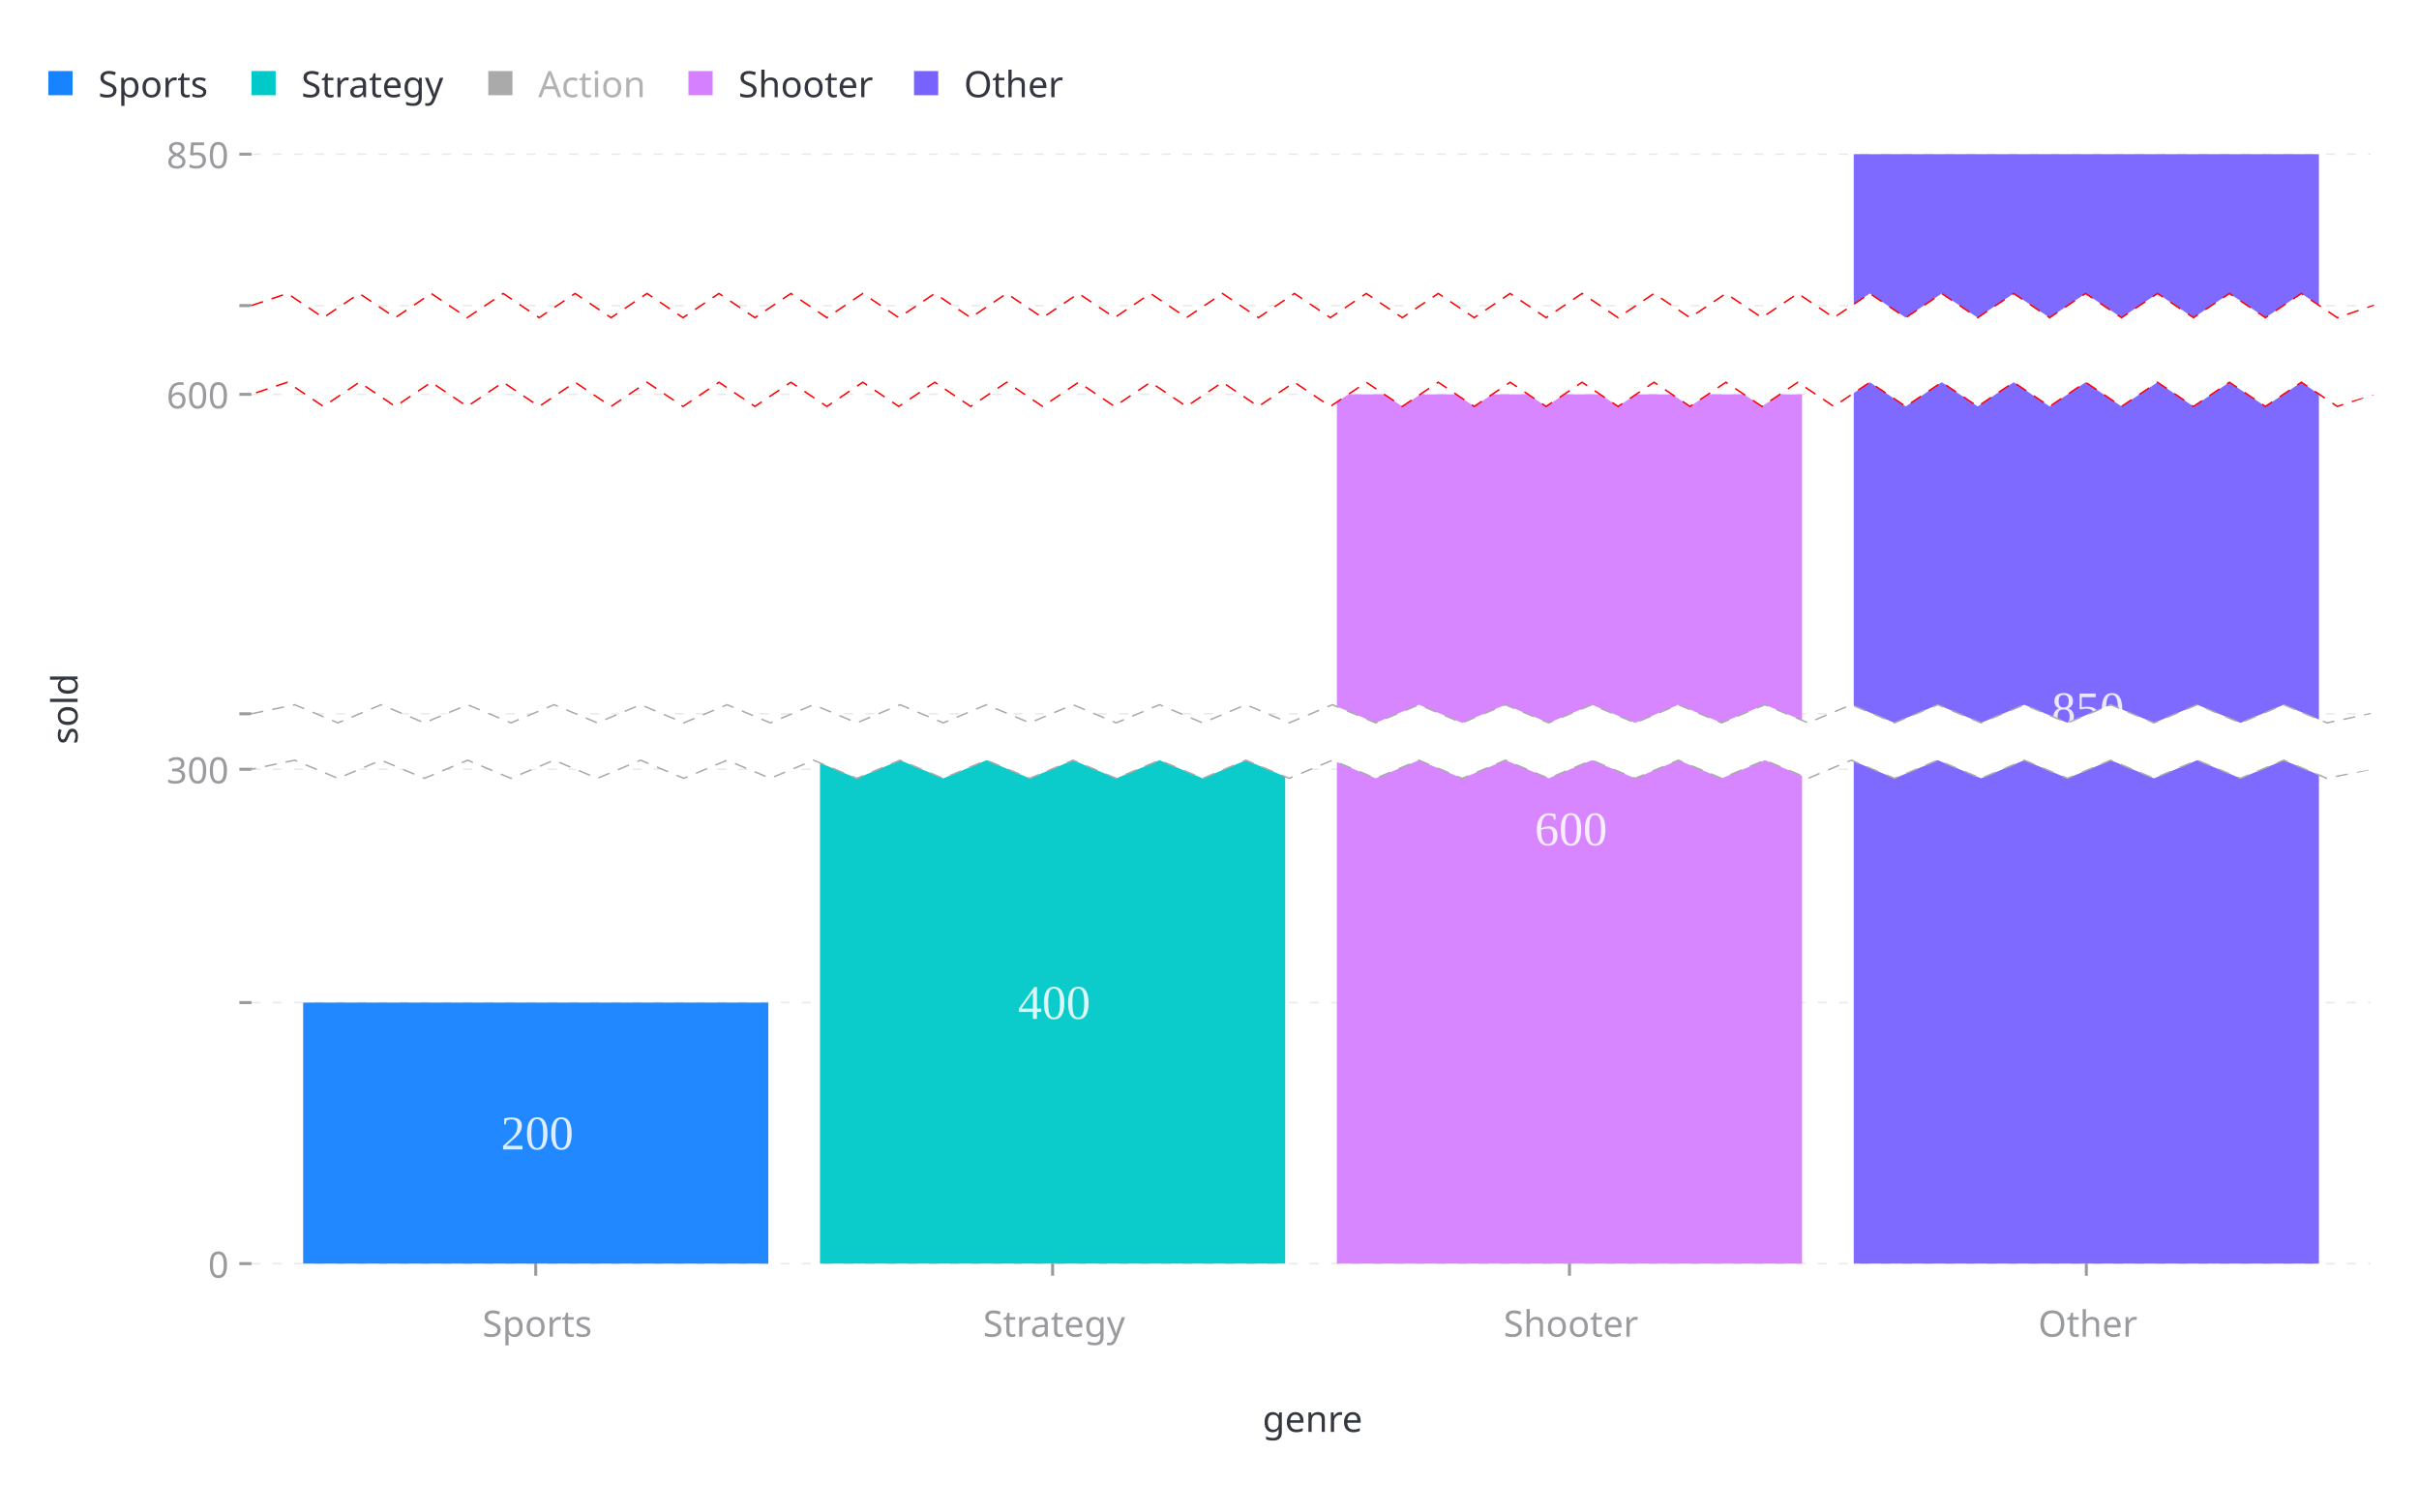
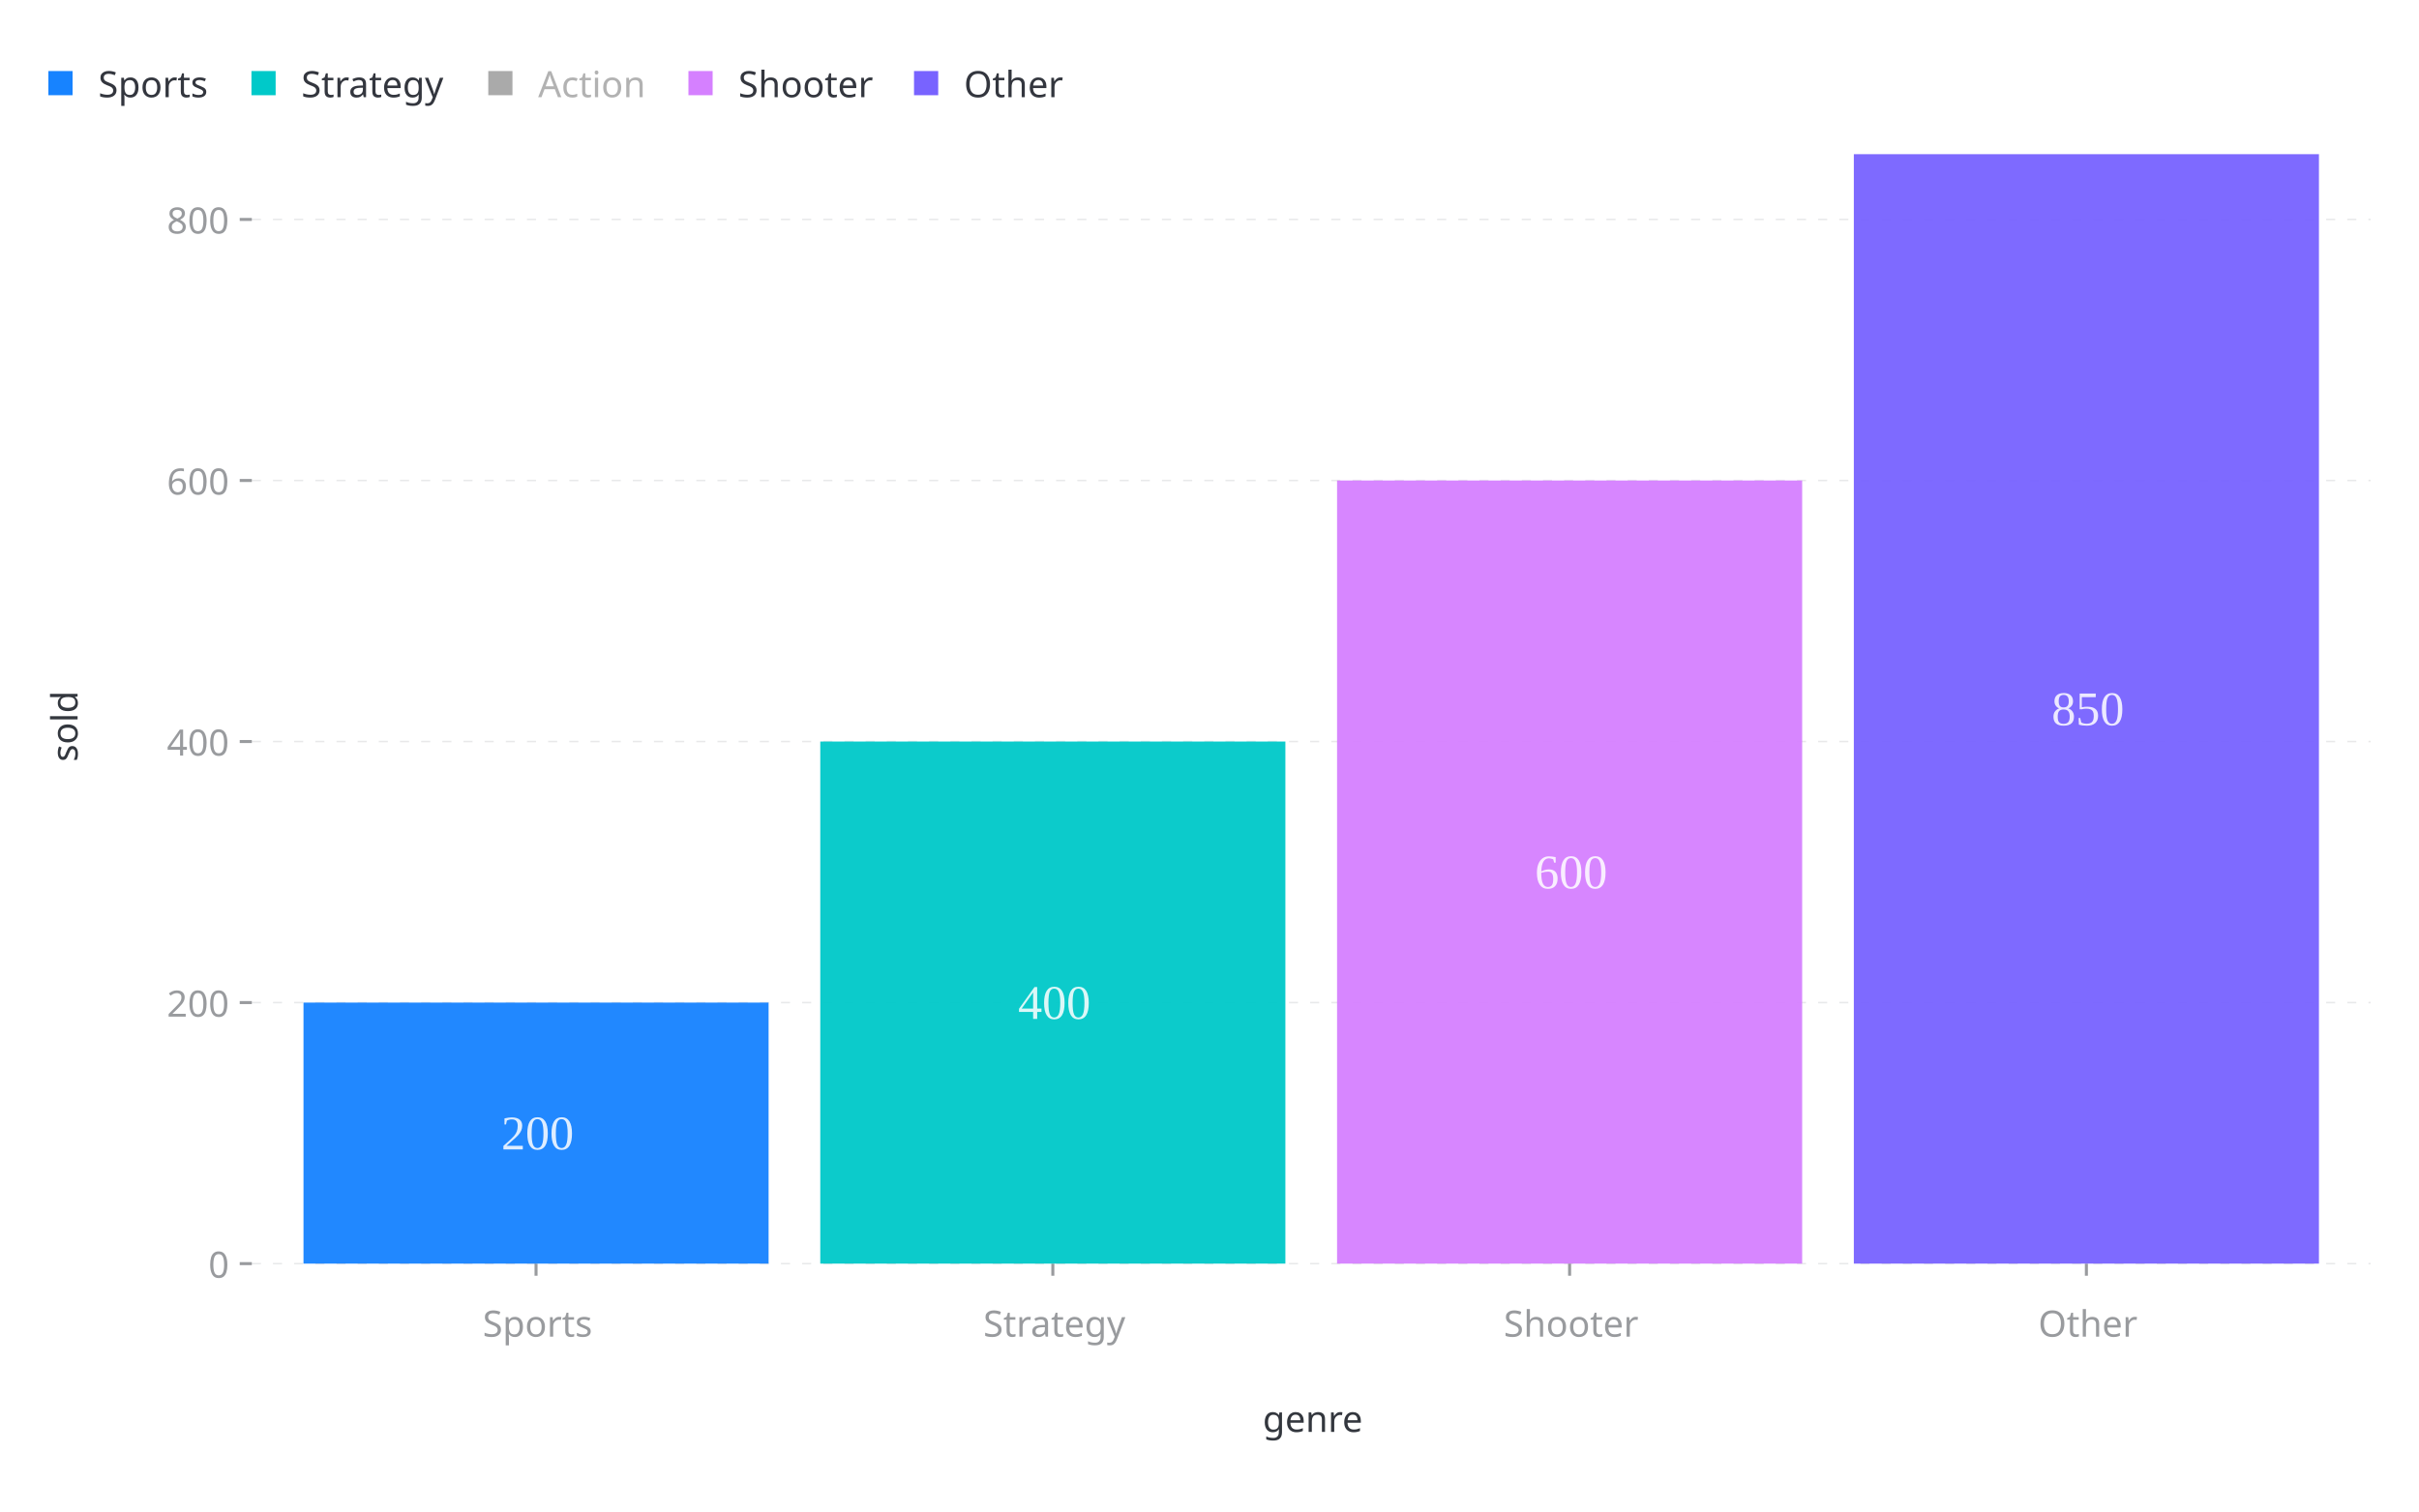
<svg xmlns="http://www.w3.org/2000/svg" width="800" height="500" color-interpolation-filters="sRGB" style="background: transparent;">
  <defs>
    <clipPath id="b" transform="matrix(1 0 0 1 -16 -16)">
      <use href="#a" transform="matrix(1 0 0 1 16 16)" />
    </clipPath>
  </defs>
  <g>
    <g fill="none">
      <g fill="none" class="view">
        <g>
          <path width="800" height="500" x="0" y="0" fill="rgba(0,0,0,0)" d="m0 0 800 0 0 500-800 0z" class="area" />
        </g>
        <g>
          <path width="768" height="468" x="16" y="16" fill="rgba(0,0,0,0)" d="m16 16 768 0 0 468-768 0z" class="area" />
        </g>
        <g>
-           <path width="700.84" height="367" x="83.16" y="51" fill="rgba(0,0,0,0)" d="m83.16 51 700.84 0 0 367-700.84 0z" class="area" />
+           <path width="700.72" height="367" x="83.28" y="51" fill="rgba(0,0,0,0)" d="m83.28 51 700.72 0 0 367-700.72 0z" class="area" />
        </g>
        <g>
-           <path width="700.84" height="367" x="83.16" y="51" fill="rgba(0,0,0,0)" d="m83.16 51 700.84 0 0 367-700.84 0z" class="area" />
+           <path width="700.72" height="367" x="83.28" y="51" fill="rgba(0,0,0,0)" d="m83.28 51 700.72 0 0 367-700.72 0z" class="area" />
        </g>
        <g fill="none" class="component">
          <g fill="none" transform="matrix(1 0 0 1 16 16)">
            <g fill="none" class="legend-category">
              <g fill="none" class="legend-title-group">
                <g fill="none" class="legend-title" />
              </g>
              <g fill="none" class="legend-items-group">
                <g fill="none" class="legend-items">
                  <g fill="none" class="items-navigator">
                    <g fill="none" class="navigator-content-group" clip-path="url(#b)">
                      <g fill="none" class="navigator-play-window">
                        <g fill="none" class="items-item-page">
                          <g fill="none" class="items-item">
                            <g fill="none" class="legend-category-item-background-group">
                              <g>
                                <path width="55.16" height="23" fill="rgba(0,0,0,0)" d="m0 0 55.16 0 0 23-55.16 0z" class="legend-category-item-background" visibility="visible" />
                              </g>
                            </g>
                            <g fill="none" class="legend-category-item-marker-group" transform="matrix(.5 0 0 .5 4 11.5)">
                              <g>
                                <path fill="rgba(23,131,255,1)" stroke-width="0" d="m-8-8 16 0 0 16-16 0Z" class="legend-category-item-marker" visibility="visible" />
                              </g>
                            </g>
                            <g fill="none" class="legend-category-item-label-group" transform="matrix(1 0 0 1 16 11.5)">
                              <g>
                                <text fill="rgba(29,33,41,1)" fill-opacity=".9" stroke-width="1" class="legend-category-item-label" dominant-baseline="central" dx=".5" dy="0" font-family="sans-serif" font-size="12" font-style="normal" font-variant="normal" font-weight="normal" paint-order="stroke" style="transform:translate(0px, 0px);" text-anchor="left" visibility="visible">Sports</text>
                              </g>
                            </g>
                            <g fill="none" class="legend-category-item-value-group" />
                          </g>
                          <g fill="none" class="items-item" transform="matrix(1 0 0 1 67.16 0)">
                            <g fill="none" class="legend-category-item-background-group">
                              <g>
                                <path width="66.32" height="23" fill="rgba(0,0,0,0)" d="m0 0 66.32 0 0 23-66.32 0z" class="legend-category-item-background" visibility="visible" />
                              </g>
                            </g>
                            <g fill="none" class="legend-category-item-marker-group" transform="matrix(.5 0 0 .5 4 11.5)">
                              <g>
                                <path fill="rgba(0,201,201,1)" stroke-width="0" d="m-8-8 16 0 0 16-16 0Z" class="legend-category-item-marker" visibility="visible" />
                              </g>
                            </g>
                            <g fill="none" class="legend-category-item-label-group" transform="matrix(1 0 0 1 16 11.5)">
                              <g>
                                <text fill="rgba(29,33,41,1)" fill-opacity=".9" stroke-width="1" class="legend-category-item-label" dominant-baseline="central" dx=".5" dy="0" font-family="sans-serif" font-size="12" font-style="normal" font-variant="normal" font-weight="normal" paint-order="stroke" style="transform:translate(0px, 0px);" text-anchor="left" visibility="visible">Strategy</text>
                              </g>
                            </g>
                            <g fill="none" class="legend-category-item-value-group" />
                          </g>
                          <g fill="none" class="items-item" transform="matrix(1 0 0 1 145.48 0)">
                            <g fill="none" class="legend-category-item-background-group">
                              <g>
                                <path width="54.2" height="23" fill="rgba(0,0,0,0)" d="m0 0 54.2 0 0 23-54.2 0z" class="legend-category-item-background" visibility="visible" />
                              </g>
                            </g>
                            <g fill="none" class="legend-category-item-marker-group" transform="matrix(.5 0 0 .5 4 11.5)">
                              <g>
                                <path fill="rgba(170,170,170,1)" stroke="rgba(170,170,170,1)" stroke-width="0" d="m-8-8 16 0 0 16-16 0Z" class="legend-category-item-marker" visibility="visible" />
                              </g>
                            </g>
                            <g fill="none" class="legend-category-item-label-group" transform="matrix(1 0 0 1 16 11.5)">
                              <g>
                                <text fill="rgba(170,170,170,1)" fill-opacity=".9" stroke-width="1" class="legend-category-item-label" dominant-baseline="central" dx=".5" dy="0" font-family="sans-serif" font-size="12" font-style="normal" font-variant="normal" font-weight="normal" paint-order="stroke" style="transform:translate(0px, 0px);" text-anchor="left" visibility="visible">Action</text>
                              </g>
                            </g>
                            <g fill="none" class="legend-category-item-value-group" />
                          </g>
                          <g fill="none" class="items-item" transform="matrix(1 0 0 1 211.68 0)">
                            <g fill="none" class="legend-category-item-background-group">
                              <g>
                                <path width="62.6" height="23" fill="rgba(0,0,0,0)" d="m0 0 62.6 0 0 23-62.6 0z" class="legend-category-item-background" visibility="visible" />
                              </g>
                            </g>
                            <g fill="none" class="legend-category-item-marker-group" transform="matrix(.5 0 0 .5 4 11.5)">
                              <g>
                                <path fill="rgba(213,128,255,1)" stroke-width="0" d="m-8-8 16 0 0 16-16 0Z" class="legend-category-item-marker" visibility="visible" />
                              </g>
                            </g>
                            <g fill="none" class="legend-category-item-label-group" transform="matrix(1 0 0 1 16 11.5)">
                              <g>
                                <text fill="rgba(29,33,41,1)" fill-opacity=".9" stroke-width="1" class="legend-category-item-label" dominant-baseline="central" dx=".5" dy="0" font-family="sans-serif" font-size="12" font-style="normal" font-variant="normal" font-weight="normal" paint-order="stroke" style="transform:translate(0px, 0px);" text-anchor="left" visibility="visible">Shooter</text>
                              </g>
                            </g>
                            <g fill="none" class="legend-category-item-value-group" />
                          </g>
                          <g fill="none" class="items-item" transform="matrix(1 0 0 1 286.28 0)">
                            <g fill="none" class="legend-category-item-background-group">
                              <g>
                                <path width="49.76" height="23" fill="rgba(0,0,0,0)" d="m0 0 49.76 0 0 23-49.76 0z" class="legend-category-item-background" visibility="visible" />
                              </g>
                            </g>
                            <g fill="none" class="legend-category-item-marker-group" transform="matrix(.5 0 0 .5 4 11.5)">
                              <g>
                                <path fill="rgba(120,99,255,1)" stroke-width="0" d="m-8-8 16 0 0 16-16 0Z" class="legend-category-item-marker" visibility="visible" />
                              </g>
                            </g>
                            <g fill="none" class="legend-category-item-label-group" transform="matrix(1 0 0 1 16 11.5)">
                              <g>
                                <text fill="rgba(29,33,41,1)" fill-opacity=".9" stroke-width="1" class="legend-category-item-label" dominant-baseline="central" dx=".5" dy="0" font-family="sans-serif" font-size="12" font-style="normal" font-variant="normal" font-weight="normal" paint-order="stroke" style="transform:translate(0px, 0px);" text-anchor="left" visibility="visible">Other</text>
                              </g>
                            </g>
                            <g fill="none" class="legend-category-item-value-group" />
                          </g>
                        </g>
                      </g>
                    </g>
                    <g fill="none" class="navigator-controller" />
                    <g>
                      <path id="a" width="336.04" height="23" fill="none" d="m0 0 336.04 0 0 23-336.04 0z" class="navigator-clip-path" />
                    </g>
                  </g>
                </g>
              </g>
            </g>
          </g>
        </g>
        <g fill="none" class="component">
          <g fill="none" class="axis">
            <g fill="none" class="axis-grid-group" />
            <g fill="none" class="axis-main-group">
              <g fill="none" class="axis-line-group">
                <g>
-                   <line x1="83.16" x2="784" y1="418" y2="418" fill="none" stroke="rgba(29,33,41,1)" stroke-opacity=".45" stroke-width=".5" class="axis-line axis-line" opacity="0" />
+                   <line x1="83.28" x2="784" y1="418" y2="418" fill="none" stroke="rgba(29,33,41,1)" stroke-opacity=".45" stroke-width=".5" class="axis-line axis-line" opacity="0" />
                </g>
              </g>
              <g fill="none" class="axis-tick-group">
-                 <g fill="none" class="axis-tick" transform="matrix(1 0 0 1 177.1751 418)">
+                 <g fill="none" class="axis-tick" transform="matrix(1 0 0 1 177.279 418)">
                  <g>
                    <line x1="0" x2="0" y1="0" y2="4" fill="none" stroke="rgba(29,33,41,1)" stroke-width="1" class="axis-tick-item" opacity=".45" />
                  </g>
                </g>
-                 <g fill="none" class="axis-tick" transform="matrix(1 0 0 1 348.1117 418)">
+                 <g fill="none" class="axis-tick" transform="matrix(1 0 0 1 348.1863 418)">
                  <g>
                    <line x1="0" x2="0" y1="0" y2="4" fill="none" stroke="rgba(29,33,41,1)" stroke-width="1" class="axis-tick-item" opacity=".45" />
                  </g>
                </g>
-                 <g fill="none" class="axis-tick" transform="matrix(1 0 0 1 519.0483 418)">
+                 <g fill="none" class="axis-tick" transform="matrix(1 0 0 1 519.0937 418)">
                  <g>
                    <line x1="0" x2="0" y1="0" y2="4" fill="none" stroke="rgba(29,33,41,1)" stroke-width="1" class="axis-tick-item" opacity=".45" />
                  </g>
                </g>
-                 <g fill="none" class="axis-tick" transform="matrix(1 0 0 1 689.9849 418)">
+                 <g fill="none" class="axis-tick" transform="matrix(1 0 0 1 690.001 418)">
                  <g>
                    <line x1="0" x2="0" y1="0" y2="4" fill="none" stroke="rgba(29,33,41,1)" stroke-width="1" class="axis-tick-item" opacity=".45" />
                  </g>
                </g>
              </g>
              <g fill="none" class="axis-label-group">
-                 <g fill="none" class="axis-label" transform="matrix(1 0 0 1 177.1751 426)">
+                 <g fill="none" class="axis-label" transform="matrix(1 0 0 1 177.279 426)">
                  <g>
                    <text fill="rgba(29,33,41,1)" stroke-width="1" class="axis-label-item" dominant-baseline="central" dx=".5" dy="11.5" font-family="sans-serif" font-size="12" font-style="normal" font-variant="normal" font-weight="normal" opacity=".45" paint-order="stroke" style="transform:translate(0px, 0px);" text-anchor="middle" visibility="visible">Sports</text>
                  </g>
                </g>
-                 <g fill="none" class="axis-label" transform="matrix(1 0 0 1 348.1117 426)">
+                 <g fill="none" class="axis-label" transform="matrix(1 0 0 1 348.1863 426)">
                  <g>
                    <text fill="rgba(29,33,41,1)" stroke-width="1" class="axis-label-item" dominant-baseline="central" dx=".5" dy="11.5" font-family="sans-serif" font-size="12" font-style="normal" font-variant="normal" font-weight="normal" opacity=".45" paint-order="stroke" style="transform:translate(0px, 0px);" text-anchor="middle" visibility="visible">Strategy</text>
                  </g>
                </g>
-                 <g fill="none" class="axis-label" transform="matrix(1 0 0 1 519.0483 426)">
+                 <g fill="none" class="axis-label" transform="matrix(1 0 0 1 519.0937 426)">
                  <g>
                    <text fill="rgba(29,33,41,1)" stroke-width="1" class="axis-label-item" dominant-baseline="central" dx=".5" dy="11.5" font-family="sans-serif" font-size="12" font-style="normal" font-variant="normal" font-weight="normal" opacity=".45" paint-order="stroke" style="transform:translate(0px, 0px);" text-anchor="middle" visibility="visible">Shooter</text>
                  </g>
                </g>
-                 <g fill="none" class="axis-label" transform="matrix(1 0 0 1 689.9849 426)">
+                 <g fill="none" class="axis-label" transform="matrix(1 0 0 1 690.001 426)">
                  <g>
                    <text fill="rgba(29,33,41,1)" stroke-width="1" class="axis-label-item" dominant-baseline="central" dx=".5" dy="11.5" font-family="sans-serif" font-size="12" font-style="normal" font-variant="normal" font-weight="normal" opacity=".45" paint-order="stroke" style="transform:translate(0px, 0px);" text-anchor="middle" visibility="visible">Other</text>
                  </g>
                </g>
              </g>
            </g>
-             <g fill="none" class="axis-title-group" transform="matrix(1 0 0 1 433.58 472.5)">
+             <g fill="none" class="axis-title-group" transform="matrix(1 0 0 1 433.64 472.5)">
              <g transform="matrix(1 0 0 1 0 8)">
                <text fill="rgba(29,33,41,1)" stroke-width="1" class="axis-title" dominant-baseline="central" dx=".5" dy="-11.5" font-family="sans-serif" font-size="12" font-style="normal" font-variant="normal" font-weight="normal" opacity=".9" paint-order="stroke" style="transform:translate(0px, 0px);" text-anchor="middle">genre</text>
              </g>
            </g>
          </g>
        </g>
        <g fill="none" class="component">
          <g fill="none" class="axis">
            <g fill="none" class="axis-grid-group">
              <g fill="none" class="axis-grid">
                <g fill="none" class="grid-line-group">
                  <g>
-                     <path fill="none" stroke="rgba(29,33,41,1)" stroke-dasharray="3,4" stroke-opacity=".1" stroke-width=".5" d="m83.16 418 700.84 0" class="grid-line" />
-                   </g>
-                   <g>
-                     <path fill="none" stroke="rgba(29,33,41,1)" stroke-dasharray="3,4" stroke-opacity=".1" stroke-width=".5" d="m83.16 331.647 700.84 0" class="grid-line" />
-                   </g>
-                   <g>
-                     <path fill="none" stroke="rgba(29,33,41,1)" stroke-dasharray="3,4" stroke-opacity=".1" stroke-width=".5" d="m83.16 254.469 700.84 0" class="grid-line" />
-                   </g>
-                   <g>
-                     <path fill="none" stroke="rgba(29,33,41,1)" stroke-dasharray="3,4" stroke-opacity=".1" stroke-width=".5" d="m83.16 236.119 700.84 0" class="grid-line" />
-                   </g>
-                   <g>
-                     <path fill="none" stroke="rgba(29,33,41,1)" stroke-dasharray="3,4" stroke-opacity=".1" stroke-width=".5" d="m83.16 130.445 700.84 0" class="grid-line" />
-                   </g>
-                   <g>
-                     <path fill="none" stroke="rgba(29,33,41,1)" stroke-dasharray="3,4" stroke-opacity=".1" stroke-width=".5" d="m83.16 101.085 700.84 0" class="grid-line" />
-                   </g>
-                   <g>
-                     <path fill="none" stroke="rgba(29,33,41,1)" stroke-dasharray="3,4" stroke-opacity=".1" stroke-width=".5" d="m83.16 51 700.84 0" class="grid-line" />
+                     <path fill="none" stroke="rgba(29,33,41,1)" stroke-dasharray="3,4" stroke-opacity=".1" stroke-width=".5" d="m83.28 418 700.72 0" class="grid-line" />
+                   </g>
+                   <g>
+                     <path fill="none" stroke="rgba(29,33,41,1)" stroke-dasharray="3,4" stroke-opacity=".1" stroke-width=".5" d="m83.28 331.647 700.72 0" class="grid-line" />
+                   </g>
+                   <g>
+                     <path fill="none" stroke="rgba(29,33,41,1)" stroke-dasharray="3,4" stroke-opacity=".1" stroke-width=".5" d="m83.28 245.294 700.72 0" class="grid-line" />
+                   </g>
+                   <g>
+                     <path fill="none" stroke="rgba(29,33,41,1)" stroke-dasharray="3,4" stroke-opacity=".1" stroke-width=".5" d="m83.28 158.941 700.72 0" class="grid-line" />
+                   </g>
+                   <g>
+                     <path fill="none" stroke="rgba(29,33,41,1)" stroke-dasharray="3,4" stroke-opacity=".1" stroke-width=".5" d="m83.28 72.588 700.72 0" class="grid-line" />
                  </g>
                </g>
                <g fill="none" class="grid-region-group" />
              </g>
            </g>
            <g fill="none" class="axis-main-group">
              <g fill="none" class="axis-line-group">
                <g>
-                   <line x1="83.16" x2="83.16" y1="418" y2="51" fill="none" stroke="rgba(29,33,41,1)" stroke-opacity=".45" stroke-width=".5" class="axis-line axis-line" opacity="0" />
+                   <line x1="83.28" x2="83.28" y1="418" y2="51" fill="none" stroke="rgba(29,33,41,1)" stroke-opacity=".45" stroke-width=".5" class="axis-line axis-line" opacity="0" />
                </g>
              </g>
              <g fill="none" class="axis-tick-group">
-                 <g fill="none" class="axis-tick" transform="matrix(1 0 0 1 83.16 418)">
-                   <g>
-                     <line x1="0" x2="-4" y1="0" y2="0" fill="none" stroke="rgba(29,33,41,1)" stroke-width="1" class="axis-tick-item" opacity=".45" />
-                   </g>
-                 </g>
-                 <g fill="none" class="axis-tick" transform="matrix(1 0 0 1 83.16 331.647)">
-                   <g>
-                     <line x1="0" x2="-4" y1="0" y2="0" fill="none" stroke="rgba(29,33,41,1)" stroke-width="1" class="axis-tick-item" opacity=".45" />
-                   </g>
-                 </g>
-                 <g fill="none" class="axis-tick" transform="matrix(1 0 0 1 83.16 254.4691)">
-                   <g>
-                     <line x1="0" x2="-4" y1="0" y2="0" fill="none" stroke="rgba(29,33,41,1)" stroke-width="1" class="axis-tick-item" opacity=".45" />
-                   </g>
-                 </g>
-                 <g fill="none" class="axis-tick" transform="matrix(1 0 0 1 83.16 236.1191)">
-                   <g>
-                     <line x1="0" x2="-4" y1="0" y2="0" fill="none" stroke="rgba(29,33,41,1)" stroke-width="1" class="axis-tick-item" opacity=".45" />
-                   </g>
-                 </g>
-                 <g fill="none" class="axis-tick" transform="matrix(1 0 0 1 83.16 130.4447)">
-                   <g>
-                     <line x1="0" x2="-4" y1="0" y2="0" fill="none" stroke="rgba(29,33,41,1)" stroke-width="1" class="axis-tick-item" opacity=".45" />
-                   </g>
-                 </g>
-                 <g fill="none" class="axis-tick" transform="matrix(1 0 0 1 83.16 101.0847)">
-                   <g>
-                     <line x1="0" x2="-4" y1="0" y2="0" fill="none" stroke="rgba(29,33,41,1)" stroke-width="1" class="axis-tick-item" opacity=".45" />
-                   </g>
-                 </g>
-                 <g fill="none" class="axis-tick" transform="matrix(1 0 0 1 83.16 51)">
+                 <g fill="none" class="axis-tick" transform="matrix(1 0 0 1 83.28 418)">
+                   <g>
+                     <line x1="0" x2="-4" y1="0" y2="0" fill="none" stroke="rgba(29,33,41,1)" stroke-width="1" class="axis-tick-item" opacity=".45" />
+                   </g>
+                 </g>
+                 <g fill="none" class="axis-tick" transform="matrix(1 0 0 1 83.28 331.647)">
+                   <g>
+                     <line x1="0" x2="-4" y1="0" y2="0" fill="none" stroke="rgba(29,33,41,1)" stroke-width="1" class="axis-tick-item" opacity=".45" />
+                   </g>
+                 </g>
+                 <g fill="none" class="axis-tick" transform="matrix(1 0 0 1 83.28 245.2941)">
+                   <g>
+                     <line x1="0" x2="-4" y1="0" y2="0" fill="none" stroke="rgba(29,33,41,1)" stroke-width="1" class="axis-tick-item" opacity=".45" />
+                   </g>
+                 </g>
+                 <g fill="none" class="axis-tick" transform="matrix(1 0 0 1 83.28 158.9412)">
+                   <g>
+                     <line x1="0" x2="-4" y1="0" y2="0" fill="none" stroke="rgba(29,33,41,1)" stroke-width="1" class="axis-tick-item" opacity=".45" />
+                   </g>
+                 </g>
+                 <g fill="none" class="axis-tick" transform="matrix(1 0 0 1 83.28 72.5882)">
                  <g>
                    <line x1="0" x2="-4" y1="0" y2="0" fill="none" stroke="rgba(29,33,41,1)" stroke-width="1" class="axis-tick-item" opacity=".45" />
                  </g>
                </g>
              </g>
              <g fill="none" class="axis-label-group">
-                 <g fill="none" class="axis-label" transform="matrix(1 0 0 1 75.16 418)">
+                 <g fill="none" class="axis-label" transform="matrix(1 0 0 1 75.28 418)">
                  <g>
                    <text fill="rgba(29,33,41,1)" stroke-width="1" class="axis-label-item" dominant-baseline="central" dx=".5" dy="0" font-family="sans-serif" font-size="12" font-style="normal" font-variant="normal" font-weight="normal" opacity=".45" paint-order="stroke" style="transform:translate(0px, 0px);" text-anchor="end" visibility="visible">0</text>
                  </g>
                </g>
-                 <g fill="none" class="axis-label" transform="matrix(1 0 0 1 75.16 331.647)">
-                   <g>
-                     <text fill="rgba(29,33,41,1)" stroke-width="1" class="axis-label-item" dominant-baseline="central" dx=".5" dy="0" font-family="sans-serif" font-size="12" font-style="normal" font-variant="normal" font-weight="normal" opacity=".45" paint-order="stroke" style="transform:translate(0px, 0px);" text-anchor="end" visibility="hidden">200</text>
-                   </g>
-                 </g>
-                 <g fill="none" class="axis-label" transform="matrix(1 0 0 1 75.16 254.4691)">
-                   <g>
-                     <text fill="rgba(29,33,41,1)" stroke-width="1" class="axis-label-item" dominant-baseline="central" dx=".5" dy="0" font-family="sans-serif" font-size="12" font-style="normal" font-variant="normal" font-weight="normal" opacity=".45" paint-order="stroke" style="transform:translate(0px, 0px);" text-anchor="end" visibility="visible">300</text>
-                   </g>
-                 </g>
-                 <g fill="none" class="axis-label" transform="matrix(1 0 0 1 75.16 236.1191)">
-                   <g>
-                     <text fill="rgba(29,33,41,1)" stroke-width="1" class="axis-label-item" dominant-baseline="central" dx=".5" dy="0" font-family="sans-serif" font-size="12" font-style="normal" font-variant="normal" font-weight="normal" opacity=".45" paint-order="stroke" style="transform:translate(0px, 0px);" text-anchor="end" visibility="hidden">500</text>
-                   </g>
-                 </g>
-                 <g fill="none" class="axis-label" transform="matrix(1 0 0 1 75.16 130.4447)">
+                 <g fill="none" class="axis-label" transform="matrix(1 0 0 1 75.28 331.647)">
+                   <g>
+                     <text fill="rgba(29,33,41,1)" stroke-width="1" class="axis-label-item" dominant-baseline="central" dx=".5" dy="0" font-family="sans-serif" font-size="12" font-style="normal" font-variant="normal" font-weight="normal" opacity=".45" paint-order="stroke" style="transform:translate(0px, 0px);" text-anchor="end" visibility="visible">200</text>
+                   </g>
+                 </g>
+                 <g fill="none" class="axis-label" transform="matrix(1 0 0 1 75.28 245.2941)">
+                   <g>
+                     <text fill="rgba(29,33,41,1)" stroke-width="1" class="axis-label-item" dominant-baseline="central" dx=".5" dy="0" font-family="sans-serif" font-size="12" font-style="normal" font-variant="normal" font-weight="normal" opacity=".45" paint-order="stroke" style="transform:translate(0px, 0px);" text-anchor="end" visibility="visible">400</text>
+                   </g>
+                 </g>
+                 <g fill="none" class="axis-label" transform="matrix(1 0 0 1 75.28 158.9412)">
                  <g>
                    <text fill="rgba(29,33,41,1)" stroke-width="1" class="axis-label-item" dominant-baseline="central" dx=".5" dy="0" font-family="sans-serif" font-size="12" font-style="normal" font-variant="normal" font-weight="normal" opacity=".45" paint-order="stroke" style="transform:translate(0px, 0px);" text-anchor="end" visibility="visible">600</text>
                  </g>
                </g>
-                 <g fill="none" class="axis-label" transform="matrix(1 0 0 1 75.16 101.0847)">
-                   <g>
-                     <text fill="rgba(29,33,41,1)" stroke-width="1" class="axis-label-item" dominant-baseline="central" dx=".5" dy="0" font-family="sans-serif" font-size="12" font-style="normal" font-variant="normal" font-weight="normal" opacity=".45" paint-order="stroke" style="transform:translate(0px, 0px);" text-anchor="end" visibility="hidden">800</text>
-                   </g>
-                 </g>
-                 <g fill="none" class="axis-label" transform="matrix(1 0 0 1 75.16 51)">
-                   <g>
-                     <text fill="rgba(29,33,41,1)" stroke-width="1" class="axis-label-item" dominant-baseline="central" dx=".5" dy="0" font-family="sans-serif" font-size="12" font-style="normal" font-variant="normal" font-weight="normal" opacity=".45" paint-order="stroke" style="transform:translate(0px, 0px);" text-anchor="end" visibility="visible">850</text>
-                   </g>
-                 </g>
-               </g>
-             </g>
-             <g fill="none" class="axis-title-group" transform="matrix(1 0 0 1 28.5 234.5)">
+                 <g fill="none" class="axis-label" transform="matrix(1 0 0 1 75.28 72.5882)">
+                   <g>
+                     <text fill="rgba(29,33,41,1)" stroke-width="1" class="axis-label-item" dominant-baseline="central" dx=".5" dy="0" font-family="sans-serif" font-size="12" font-style="normal" font-variant="normal" font-weight="normal" opacity=".45" paint-order="stroke" style="transform:translate(0px, 0px);" text-anchor="end" visibility="visible">800</text>
+                   </g>
+                 </g>
+               </g>
+             </g>
+             <g fill="none" class="axis-title-group" transform="matrix(1 0 0 1 28.5 240.25)">
              <g transform="matrix(0 -1 1 0 -7.5 .5)">
                <text fill="rgba(29,33,41,1)" stroke-width="1" class="axis-title" dominant-baseline="central" dx=".5" dy="0" font-family="sans-serif" font-size="12" font-style="normal" font-variant="normal" font-weight="normal" opacity=".9" paint-order="stroke" style="transform:translate(0px, 0px);" text-anchor="middle">sold</text>
              </g>
            </g>
          </g>
        </g>
-         <g transform="matrix(1 0 0 1 83.16 51)">
-           <path width="700.84" height="367" fill="rgba(0,0,0,0)" d="m0 0 700.84 0 0 367-700.84 0z" class="plot" />
+         <g transform="matrix(1 0 0 1 83.28 51)">
+           <path width="700.72" height="367" fill="rgba(0,0,0,0)" d="m0 0 700.72 0 0 367-700.72 0z" class="plot" />
          <g fill="none" class="main-layer">
            <g>
-               <path width="153.843" height="86.353" x="17.094" y="280.647" fill="rgba(23,131,255,1)" fill-opacity=".95" stroke="rgba(23,131,255,1)" stroke-width="0" d="m17.094 280.647 153.843 0 0 86.353-153.843 0z" class="element" />
+               <path width="153.817" height="86.353" x="17.091" y="280.647" fill="rgba(23,131,255,1)" fill-opacity=".95" stroke="rgba(23,131,255,1)" stroke-width="0" d="m17.091 280.647 153.817 0 0 86.353-153.817 0z" class="element" />
            </g>
            <g>
-               <path width="153.843" height="172.706" x="188.03" y="194.294" fill="rgba(0,201,201,1)" fill-opacity=".95" stroke="rgba(0,201,201,1)" stroke-width="0" d="m188.03 194.294 153.843 0 0 172.706-153.843 0z" class="element" />
+               <path width="153.817" height="172.706" x="187.998" y="194.294" fill="rgba(0,201,201,1)" fill-opacity=".95" stroke="rgba(0,201,201,1)" stroke-width="0" d="m187.998 194.294 153.817 0 0 172.706-153.817 0z" class="element" />
            </g>
            <g>
-               <path width="153.843" height="287.555" x="358.967" y="79.445" fill="rgba(213,128,255,1)" fill-opacity=".95" stroke="rgba(213,128,255,1)" stroke-width="0" d="m358.967 79.445 153.843 0 0 287.555-153.843 0z" class="element" />
+               <path width="153.817" height="259.059" x="358.905" y="107.941" fill="rgba(213,128,255,1)" fill-opacity=".95" stroke="rgba(213,128,255,1)" stroke-width="0" d="m358.905 107.941 153.817 0 0 259.059-153.817 0z" class="element" />
            </g>
            <g>
-               <path width="153.843" height="367" x="529.903" y="0" fill="rgba(120,99,255,1)" fill-opacity=".95" stroke="rgba(120,99,255,1)" stroke-width="0" d="m529.903 0 153.843 0 0 367-153.843 0z" class="element" />
+               <path width="153.817" height="367" x="529.813" y="0" fill="rgba(120,99,255,1)" fill-opacity=".95" stroke="rgba(120,99,255,1)" stroke-width="0" d="m529.813 0 153.817 0 0 367-153.817 0z" class="element" />
            </g>
          </g>
          <g fill="none" class="label-layer">
-             <g fill="none" class="label" transform="matrix(1 0 0 1 94.0151 323.8235)">
+             <g fill="none" class="label" transform="matrix(1 0 0 1 93.999 323.8235)">
              <g>
                <path width="31.4" height="31" x="-15.2" y="-15.5" fill="none" d="m-15.2-15.5 31.4 0 0 31-31.4 0z" />
              </g>
              <g>
                <text fill="rgba(255,255,255,1)" fill-opacity=".85" dominant-baseline="central" dx=".5" dy="0" font-size="16" font-weight="normal" paint-order="stroke" style="transform:translate(0px, 0px);" text-anchor="middle">200</text>
              </g>
              <g>
                <path fill="none" d="m0 0 0 0" />
              </g>
            </g>
-             <g fill="none" class="label" transform="matrix(1 0 0 1 264.9517 280.647)">
+             <g fill="none" class="label" transform="matrix(1 0 0 1 264.9063 280.647)">
              <g>
                <path width="32.04" height="31" x="-15.52" y="-15.5" fill="none" d="m-15.52-15.5 32.04 0 0 31-32.04 0z" />
              </g>
              <g>
                <text fill="rgba(255,255,255,1)" fill-opacity=".85" dominant-baseline="central" dx=".5" dy="0" font-size="16" font-weight="normal" paint-order="stroke" style="transform:translate(0px, 0px);" text-anchor="middle">400</text>
              </g>
              <g>
                <path fill="none" d="m0 0 0 0" />
              </g>
            </g>
-             <g fill="none" class="label" transform="matrix(1 0 0 1 435.8883 223.2224)">
+             <g fill="none" class="label" transform="matrix(1 0 0 1 435.8137 237.4706)">
              <g>
                <path width="31.88" height="31" x="-15.44" y="-15.5" fill="none" d="m-15.44-15.5 31.88 0 0 31-31.88 0z" />
              </g>
              <g>
                <text fill="rgba(255,255,255,1)" fill-opacity=".85" dominant-baseline="central" dx=".5" dy="0" font-size="16" font-weight="normal" paint-order="stroke" style="transform:translate(0px, 0px);" text-anchor="middle">600</text>
              </g>
              <g>
                <path fill="none" d="m0 0 0 0" />
              </g>
            </g>
-             <g fill="none" class="label" transform="matrix(1 0 0 1 606.8249 183.5)">
+             <g fill="none" class="label" transform="matrix(1 0 0 1 606.721 183.5)">
              <g>
                <path width="31.72" height="31" x="-15.36" y="-15.5" fill="none" d="m-15.36-15.5 31.72 0 0 31-31.72 0z" />
              </g>
              <g>
                <text fill="rgba(255,255,255,1)" fill-opacity=".85" dominant-baseline="central" dx=".5" dy="0" font-size="16" font-weight="normal" paint-order="stroke" style="transform:translate(0px, 0px);" text-anchor="middle">850</text>
              </g>
              <g>
                <path fill="none" d="m0 0 0 0" />
              </g>
            </g>
          </g>
-           <g fill="none" class="axis-breaks">
-             <g>
-               <path fill="rgba(255,255,255,1)" stroke="rgba(170,170,170,1)" stroke-dasharray="4,3" stroke-width=".5" d="m0 185.119 14.3-3 14.3 6 14.3-6 14.3 6 14.3-6 14.3 6 14.3-6 14.3 6 14.3-6 14.3 6 14.3-6 14.3 6 14.3-6 14.3 6 14.3-6 14.3 6 14.3-6 14.3 6 14.3-6 14.3 6 14.3-6 14.3 6 14.3-6 14.3 6 14.3-6 14.3 6 14.3-6 14.3 6 14.3-6 14.3 6 14.3-6 14.3 6 14.3-6 14.3 6 14.3-6 14.3 6 14.3-6 14.3 6 14.3-6 14.3 6 14.3-6 14.3 6 14.3-6 14.3 6 14.3-6 14.3 6 14.3-6 14.3 6 14.3-3 0 18.35 0 0-14.3 3-14.3-6-14.3 6-14.3-6-14.3 6-14.3-6-14.3 6-14.3-6-14.3 6-14.3-6-14.3 6-14.3-6-14.3 6-14.3-6-14.3 6-14.3-6-14.3 6-14.3-6-14.3 6-14.3-6-14.3 6-14.3-6-14.3 6-14.3-6-14.3 6-14.3-6-14.3 6-14.3-6-14.3 6-14.3-6-14.3 6-14.3-6-14.3 6-14.3-6-14.3 6-14.3-6-14.3 6-14.3-6-14.3 6-14.3-6-14.3 6-14.3-6-14.3 6-14.3-6-14.3 6-14.3-6-14.3 6-14.3-6-14.3 3Z" />
-             </g>
-             <g>
-               <path fill="rgba(255,255,255,1)" stroke="rgba(170,170,170,1)" stroke-dasharray="4,3" stroke-width="0" d="m-.5 185.619 14.8-3 14.3 6 14.3-6 14.3 6 14.3-6 14.3 6 14.3-6 14.3 6 14.3-6 14.3 6 14.3-6 14.3 6 14.3-6 14.3 6 14.3-6 14.3 6 14.3-6 14.3 6 14.3-6 14.3 6 14.3-6 14.3 6 14.3-6 14.3 6 14.3-6 14.3 6 14.3-6 14.3 6 14.3-6 14.3 6 14.3-6 14.3 6 14.3-6 14.3 6 14.3-6 14.3 6 14.3-6 14.3 6 14.3-6 14.3 6 14.3-6 14.3 6 14.3-6 14.3 6 14.3-6 14.3 6 14.3-6 14.3 6 14.8-3.5 0 17.85 0 .5-14.8 2.5-14.3-6-14.3 6-14.3-6-14.3 6-14.3-6-14.3 6-14.3-6-14.3 6-14.3-6-14.3 6-14.3-6-14.3 6-14.3-6-14.3 6-14.3-6-14.3 6-14.3-6-14.3 6-14.3-6-14.3 6-14.3-6-14.3 6-14.3-6-14.3 6-14.3-6-14.3 6-14.3-6-14.3 6-14.3-6-14.3 6-14.3-6-14.3 6-14.3-6-14.3 6-14.3-6-14.3 6-14.3-6-14.3 6-14.3-6-14.3 6-14.3-6-14.3 6-14.3-6-14.3 6-14.3-6-14.3 6-14.3-6-14.8 3Z" />
-             </g>
-           </g>
-           <g fill="none" class="axis-breaks">
-             <g>
-               <path fill="rgba(255,255,255,1)" stroke="rgba(255,0,0,1)" stroke-dasharray="4,3" stroke-width=".5" d="m0 50.085 11.894-4 11.893 8 11.894-8 11.893 8 11.894-8 11.894 8 11.893-8 11.894 8 11.893-8 11.894 8 11.894-8 11.893 8 11.894-8 11.893 8 11.894-8 11.893 8 11.894-8 11.894 8 11.893-8 11.894 8 11.893-8 11.894 8 11.894-8 11.893 8 11.894-8 11.893 8 11.894-8 11.894 8 11.893-8 11.894 8 11.893-8 11.894 8 11.894-8 11.893 8 11.894-8 11.893 8 11.894-8 11.894 8 11.893-8 11.894 8 11.893-8 11.894 8 11.894-8 11.893 8 11.894-8 11.893 8 11.894-8 11.893 8 11.894-8 11.894 8 11.893-8 11.894 8 11.893-8 11.894 8 11.894-8 11.893 8 11.894-8 11.893 8 11.894-4 0 29.36 0 0-11.894 4-11.893-8-11.894 8-11.893-8-11.894 8-11.894-8-11.893 8-11.894-8-11.893 8-11.894-8-11.894 8-11.893-8-11.894 8-11.893-8-11.894 8-11.893-8-11.894 8-11.894-8-11.893 8-11.894-8-11.893 8-11.894-8-11.894 8-11.893-8-11.894 8-11.893-8-11.894 8-11.894-8-11.893 8-11.894-8-11.893 8-11.894-8-11.894 8-11.893-8-11.894 8-11.893-8-11.894 8-11.894-8-11.893 8-11.894-8-11.893 8-11.894-8-11.894 8-11.893-8-11.894 8-11.893-8-11.894 8-11.893-8-11.894 8-11.894-8-11.893 8-11.894-8-11.893 8-11.894-8-11.894 8-11.893-8-11.894 8-11.893-8-11.894 4Z" />
-             </g>
-             <g>
-               <path fill="rgba(255,255,255,1)" stroke="rgba(255,0,0,1)" stroke-dasharray="4,3" stroke-width="0" d="m-.5 50.585 12.394-4 11.893 8 11.894-8 11.893 8 11.894-8 11.894 8 11.893-8 11.894 8 11.893-8 11.894 8 11.894-8 11.893 8 11.894-8 11.893 8 11.894-8 11.893 8 11.894-8 11.894 8 11.893-8 11.894 8 11.893-8 11.894 8 11.894-8 11.893 8 11.894-8 11.893 8 11.894-8 11.894 8 11.893-8 11.894 8 11.893-8 11.894 8 11.894-8 11.893 8 11.894-8 11.893 8 11.894-8 11.894 8 11.893-8 11.894 8 11.893-8 11.894 8 11.894-8 11.893 8 11.894-8 11.893 8 11.894-8 11.893 8 11.894-8 11.894 8 11.893-8 11.894 8 11.893-8 11.894 8 11.894-8 11.893 8 11.894-8 11.893 8 12.394-4.5 0 28.86 0 .5-12.394 3.5-11.893-8-11.894 8-11.893-8-11.894 8-11.894-8-11.893 8-11.894-8-11.893 8-11.894-8-11.894 8-11.893-8-11.894 8-11.893-8-11.894 8-11.893-8-11.894 8-11.894-8-11.893 8-11.894-8-11.893 8-11.894-8-11.894 8-11.893-8-11.894 8-11.893-8-11.894 8-11.894-8-11.893 8-11.894-8-11.893 8-11.894-8-11.894 8-11.893-8-11.894 8-11.893-8-11.894 8-11.894-8-11.893 8-11.894-8-11.893 8-11.894-8-11.894 8-11.893-8-11.894 8-11.893-8-11.894 8-11.893-8-11.894 8-11.894-8-11.893 8-11.894-8-11.893 8-11.894-8-11.894 8-11.893-8-11.894 8-11.893-8-12.394 4Z" />
-             </g>
-           </g>
+           <g fill="none" class="axis-breaks" />
+           <g fill="none" class="axis-breaks" />
        </g>
      </g>
    </g>
  </g>
</svg>
